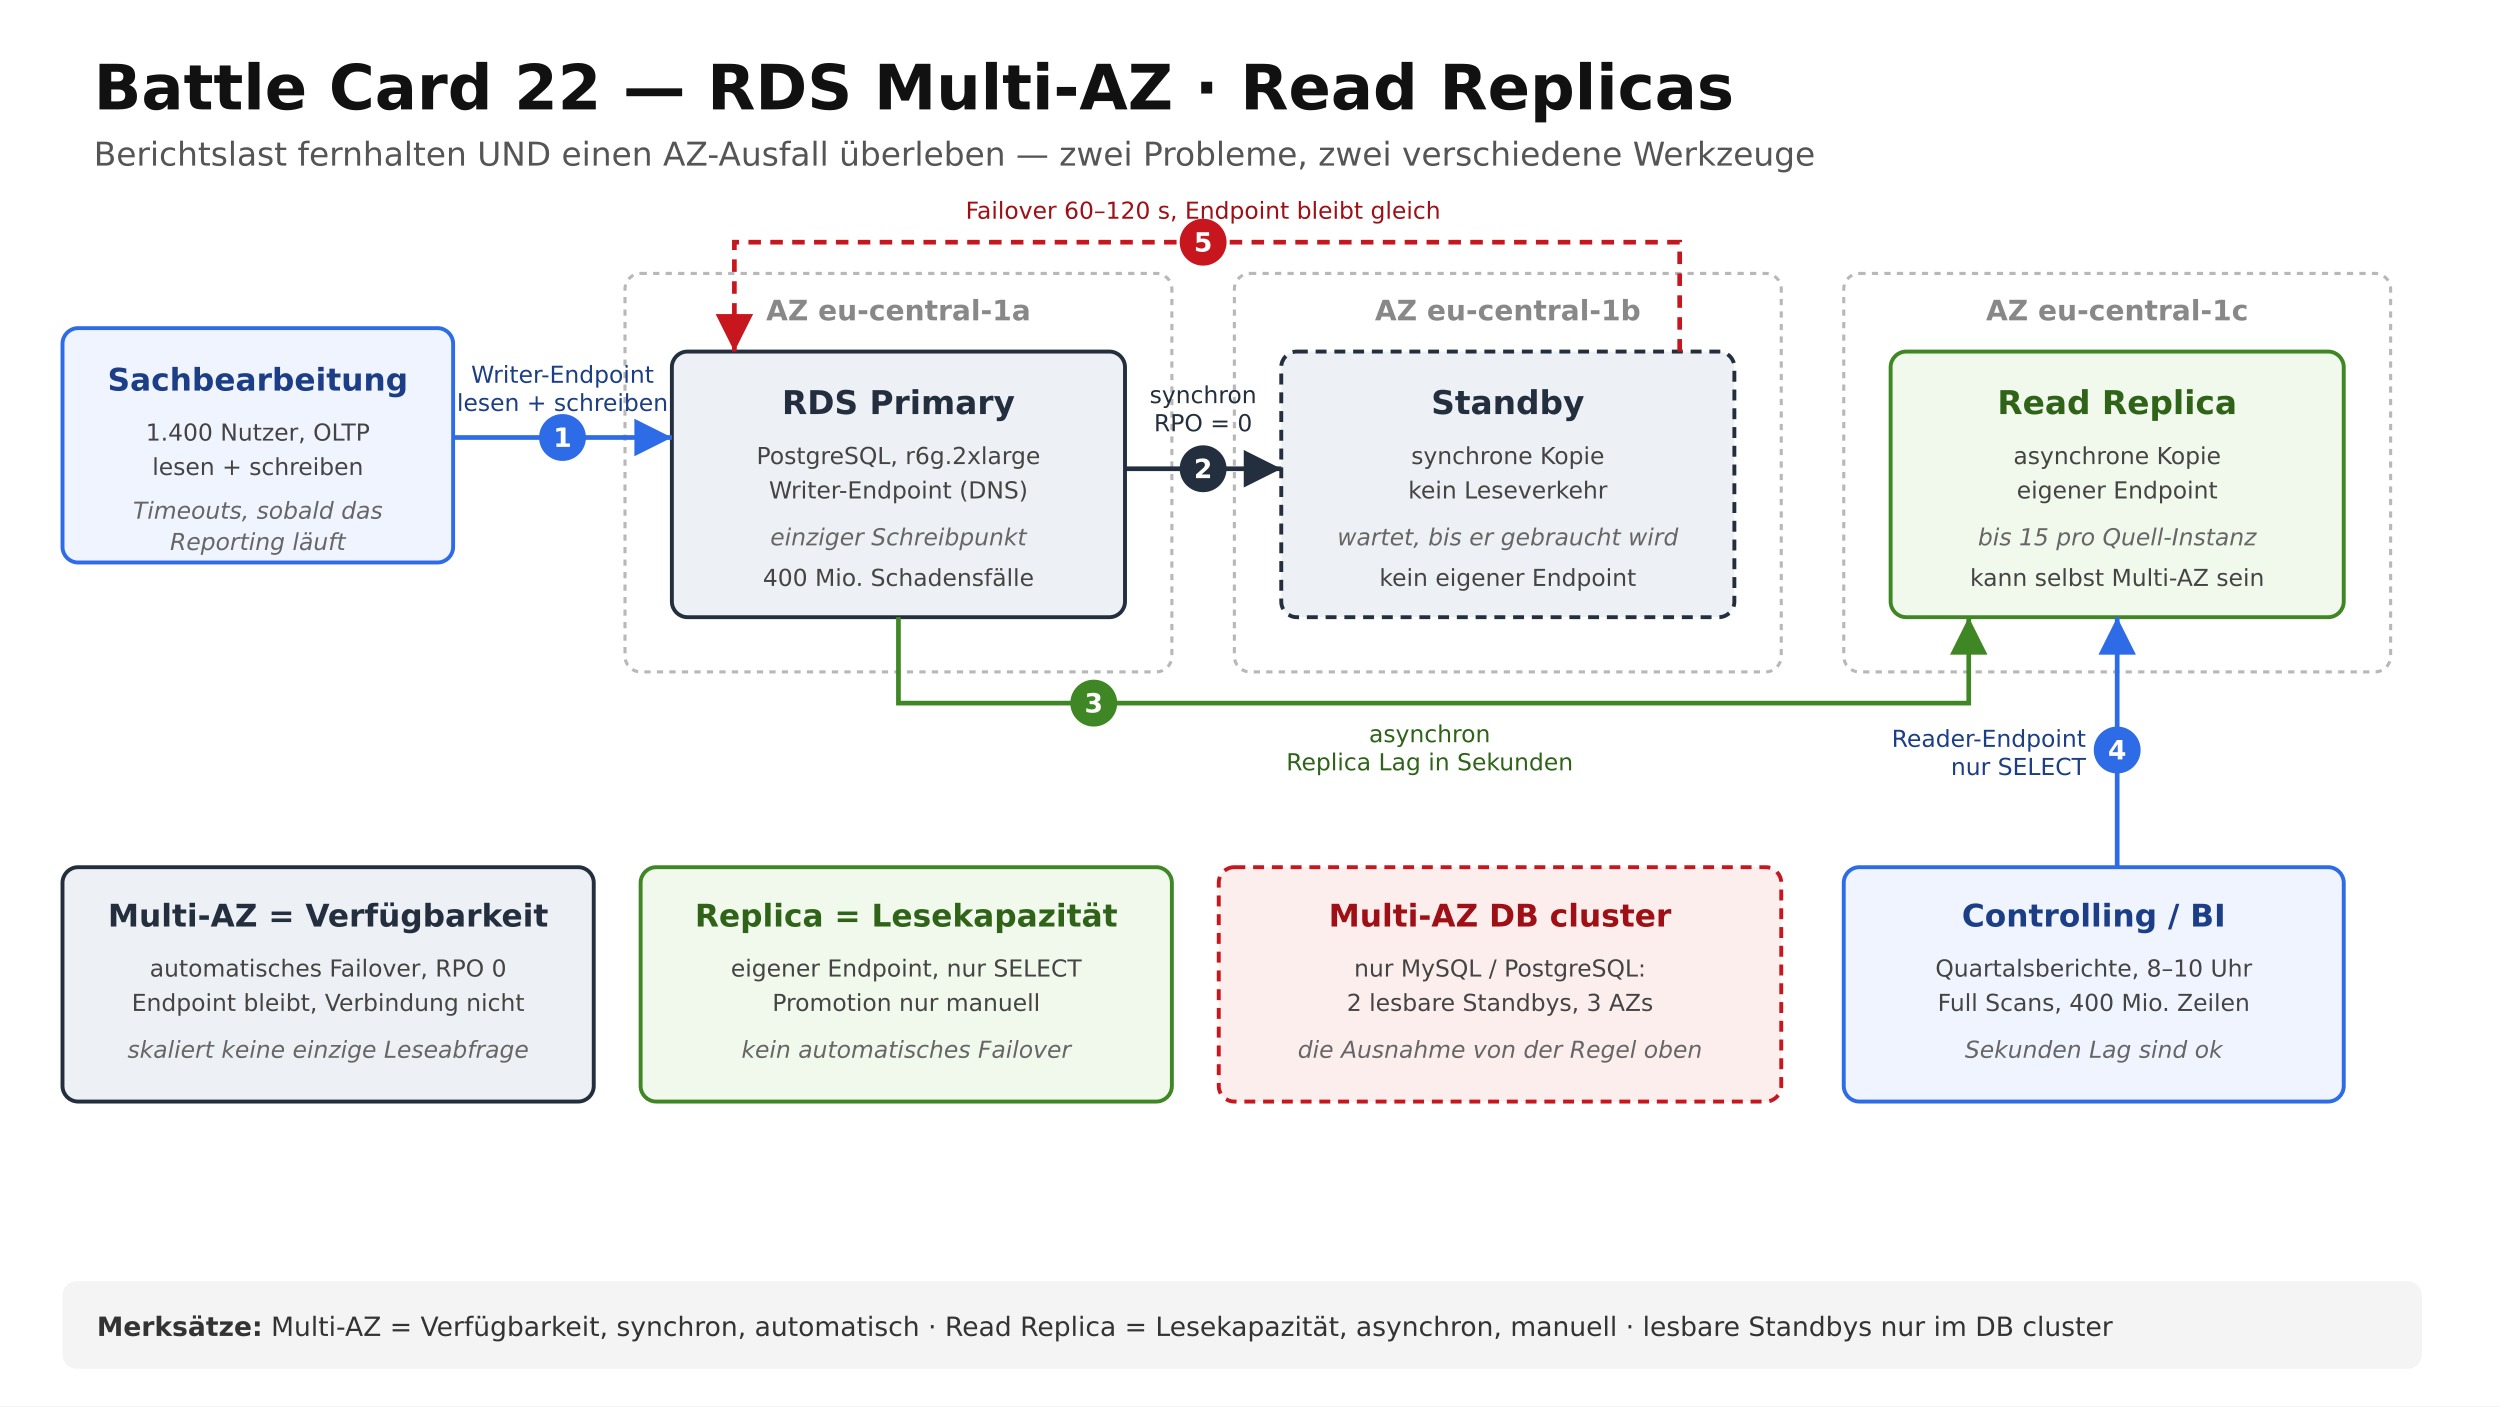
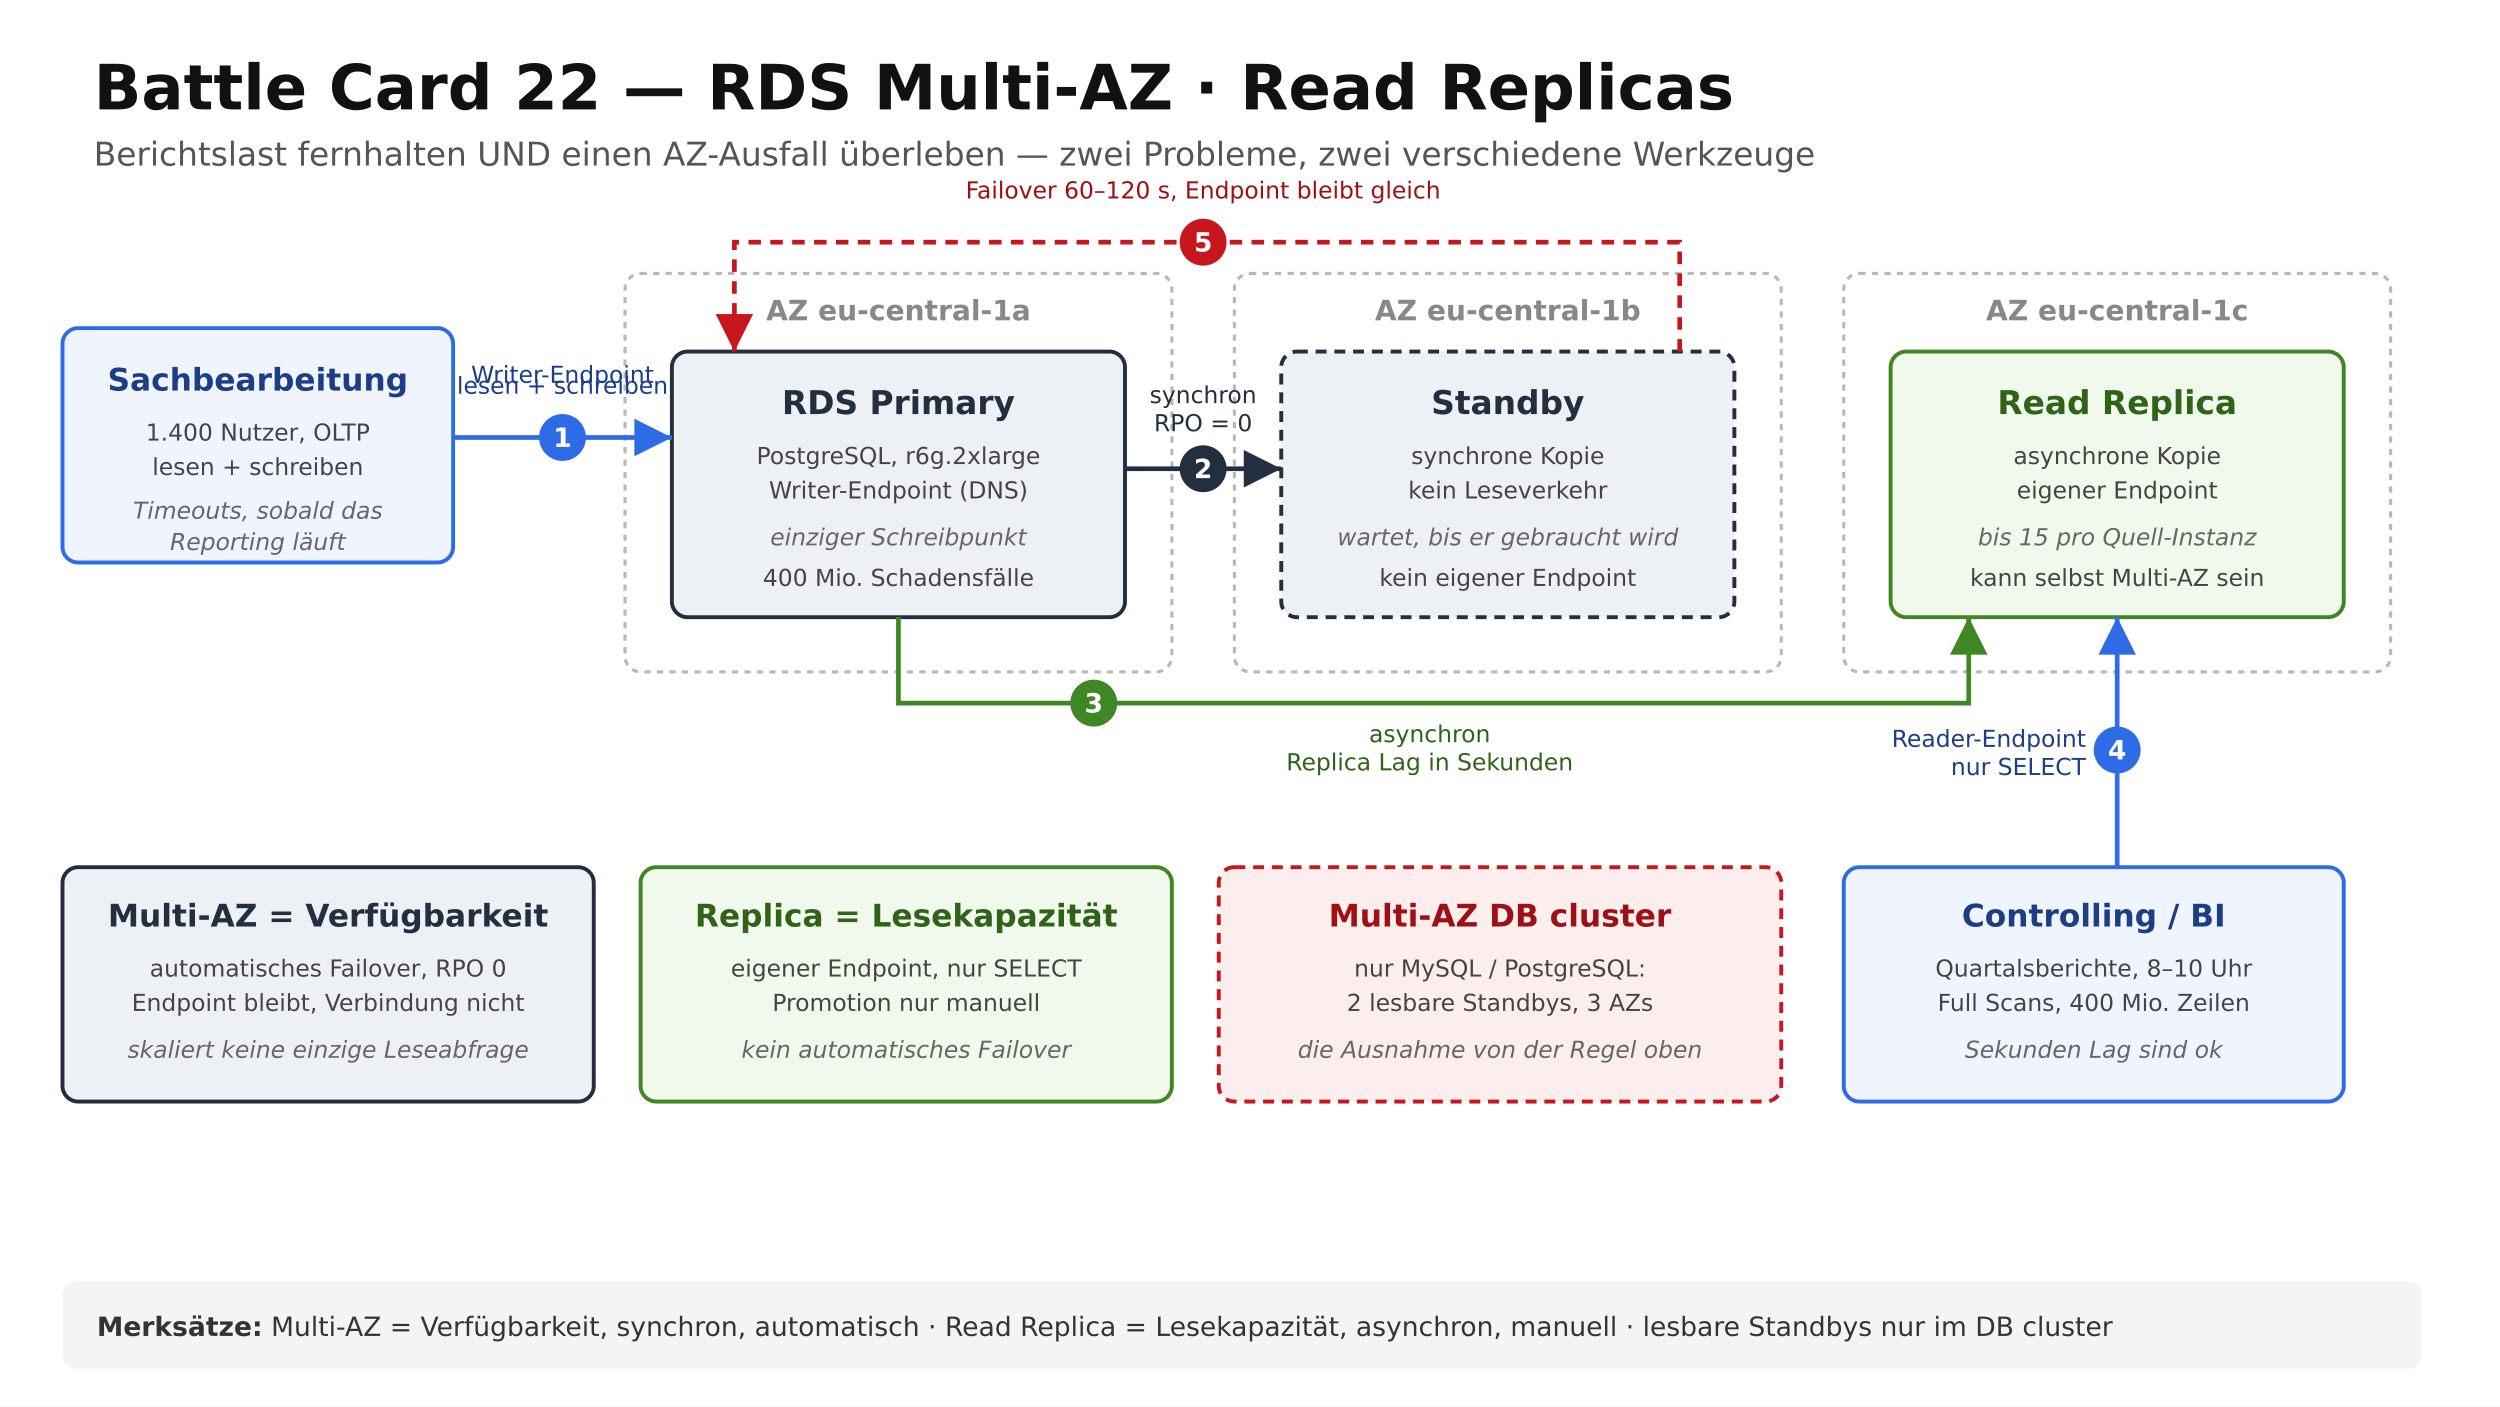
<svg xmlns="http://www.w3.org/2000/svg" viewBox="0 0 1600 900" font-family="DejaVu Sans">
  <defs>
    <marker id="arrB" markerWidth="10" markerHeight="10" refX="8" refY="4" orient="auto">
      <path d="M0,0 L8,4 L0,8 z" fill="#2E6BE6" />
    </marker>
    <marker id="arrN" markerWidth="10" markerHeight="10" refX="8" refY="4" orient="auto">
      <path d="M0,0 L8,4 L0,8 z" fill="#232F3E" />
    </marker>
    <marker id="arrGr" markerWidth="10" markerHeight="10" refX="8" refY="4" orient="auto">
      <path d="M0,0 L8,4 L0,8 z" fill="#3F8624" />
    </marker>
    <marker id="arrR" markerWidth="10" markerHeight="10" refX="8" refY="4" orient="auto">
      <path d="M0,0 L8,4 L0,8 z" fill="#C7161D" />
    </marker>
  </defs>
  <rect width="1600" height="900" fill="#FFFFFF" />
  <text x="60" y="70" font-size="40" font-weight="bold" fill="#111111">Battle Card 22 — RDS Multi-AZ · Read Replicas</text>
  <text x="60" y="106" font-size="21" fill="#555555">Berichtslast fernhalten UND einen AZ-Ausfall überleben — zwei Probleme, zwei verschiedene Werkzeuge</text>
  <rect x="400" y="175" width="350" height="255" rx="10" fill="none" stroke="#B8B8B8" stroke-width="2" stroke-dasharray="4,4" />
  <text x="575" y="205" font-size="18" font-weight="bold" fill="#888888" text-anchor="middle">AZ eu-central-1a</text>
  <rect x="790" y="175" width="350" height="255" rx="10" fill="none" stroke="#B8B8B8" stroke-width="2" stroke-dasharray="4,4" />
  <text x="965" y="205" font-size="18" font-weight="bold" fill="#888888" text-anchor="middle">AZ eu-central-1b</text>
  <rect x="1180" y="175" width="350" height="255" rx="10" fill="none" stroke="#B8B8B8" stroke-width="2" stroke-dasharray="4,4" />
  <text x="1355" y="205" font-size="18" font-weight="bold" fill="#888888" text-anchor="middle">AZ eu-central-1c</text>
  <rect x="40" y="210" width="250" height="150" rx="10" fill="#EFF4FE" stroke="#2E6BE6" stroke-width="2.5" />
  <text x="165" y="250" font-size="20" font-weight="bold" fill="#1B3E86" text-anchor="middle">Sachbearbeitung</text>
  <text x="165" y="282" font-size="15" fill="#444444" text-anchor="middle">1.400 Nutzer, OLTP</text>
  <text x="165" y="304" font-size="15" fill="#444444" text-anchor="middle">lesen + schreiben</text>
  <text x="165" y="332" font-size="15" fill="#666666" text-anchor="middle" font-style="italic">Timeouts, sobald das</text>
  <text x="165" y="352" font-size="15" fill="#666666" text-anchor="middle" font-style="italic">Reporting läuft</text>
  <rect x="430" y="225" width="290" height="170" rx="10" fill="#EDF0F4" stroke="#232F3E" stroke-width="2.5" />
  <text x="575" y="265" font-size="21" font-weight="bold" fill="#232F3E" text-anchor="middle">RDS Primary</text>
  <text x="575" y="297" font-size="15" fill="#444444" text-anchor="middle">PostgreSQL, r6g.2xlarge</text>
  <text x="575" y="319" font-size="15" fill="#444444" text-anchor="middle">Writer-Endpoint (DNS)</text>
  <text x="575" y="349" font-size="15" fill="#666666" text-anchor="middle" font-style="italic">einziger Schreibpunkt</text>
  <text x="575" y="375" font-size="15" fill="#444444" text-anchor="middle">400 Mio. Schadensfälle</text>
  <rect x="820" y="225" width="290" height="170" rx="10" fill="#EDF0F4" stroke="#232F3E" stroke-width="2.5" stroke-dasharray="7,5" />
  <text x="965" y="265" font-size="21" font-weight="bold" fill="#232F3E" text-anchor="middle">Standby</text>
  <text x="965" y="297" font-size="15" fill="#444444" text-anchor="middle">synchrone Kopie</text>
  <text x="965" y="319" font-size="15" fill="#444444" text-anchor="middle">kein Leseverkehr</text>
  <text x="965" y="349" font-size="15" fill="#666666" text-anchor="middle" font-style="italic">wartet, bis er gebraucht wird</text>
  <text x="965" y="375" font-size="15" fill="#444444" text-anchor="middle">kein eigener Endpoint</text>
  <rect x="1210" y="225" width="290" height="170" rx="10" fill="#F1F8EC" stroke="#3F8624" stroke-width="2.5" />
  <text x="1355" y="265" font-size="21" font-weight="bold" fill="#2E6318" text-anchor="middle">Read Replica</text>
  <text x="1355" y="297" font-size="15" fill="#444444" text-anchor="middle">asynchrone Kopie</text>
  <text x="1355" y="319" font-size="15" fill="#444444" text-anchor="middle">eigener Endpoint</text>
  <text x="1355" y="349" font-size="15" fill="#666666" text-anchor="middle" font-style="italic">bis 15 pro Quell-Instanz</text>
  <text x="1355" y="375" font-size="15" fill="#444444" text-anchor="middle">kann selbst Multi-AZ sein</text>
  <line x1="290" y1="280" x2="430" y2="280" stroke="#2E6BE6" stroke-width="3" marker-end="url(#arrB)" />
  <text x="360" y="245" font-size="15" fill="#1B3E86" text-anchor="middle">Writer-Endpoint</text>
-   <text x="360" y="263" font-size="15" fill="#1B3E86" text-anchor="middle">lesen + schreiben</text>
+   <text x="360" y="252" font-size="15" fill="#1B3E86" text-anchor="middle">lesen + schreiben</text>
  <circle cx="360" cy="280" r="15" fill="#2E6BE6" />
  <text x="360" y="286" font-size="17" font-weight="bold" fill="#FFFFFF" text-anchor="middle">1</text>
  <line x1="720" y1="300" x2="820" y2="300" stroke="#232F3E" stroke-width="3" marker-end="url(#arrN)" />
  <text x="770" y="258" font-size="15" fill="#232F3E" text-anchor="middle">synchron</text>
  <text x="770" y="276" font-size="15" fill="#232F3E" text-anchor="middle">RPO = 0</text>
  <circle cx="770" cy="300" r="15" fill="#232F3E" />
  <text x="770" y="306" font-size="17" font-weight="bold" fill="#FFFFFF" text-anchor="middle">2</text>
  <path d="M575,395 L575,450 L1260,450 L1260,395" fill="none" stroke="#3F8624" stroke-width="3" marker-end="url(#arrGr)" />
  <text x="915" y="475" font-size="15" fill="#2E6318" text-anchor="middle">asynchron</text>
  <text x="915" y="493" font-size="15" fill="#2E6318" text-anchor="middle">Replica Lag in Sekunden</text>
  <circle cx="700" cy="450" r="15" fill="#3F8624" />
  <text x="700" y="456" font-size="17" font-weight="bold" fill="#FFFFFF" text-anchor="middle">3</text>
  <line x1="1355" y1="555" x2="1355" y2="395" stroke="#2E6BE6" stroke-width="3" marker-end="url(#arrB)" />
  <text x="1335" y="478" font-size="15" fill="#1B3E86" text-anchor="end">Reader-Endpoint</text>
  <text x="1335" y="496" font-size="15" fill="#1B3E86" text-anchor="end">nur SELECT</text>
  <circle cx="1355" cy="480" r="15" fill="#2E6BE6" />
  <text x="1355" y="486" font-size="17" font-weight="bold" fill="#FFFFFF" text-anchor="middle">4</text>
  <path d="M1075,225 L1075,155 L470,155 L470,225" fill="none" stroke="#C7161D" stroke-width="3" stroke-dasharray="8,6" marker-end="url(#arrR)" />
-   <text x="770" y="140" font-size="15" fill="#9E1015" text-anchor="middle">Failover 60–120 s, Endpoint bleibt gleich</text>
+   <text x="770" y="127" font-size="15" fill="#9E1015" text-anchor="middle">Failover 60–120 s, Endpoint bleibt gleich</text>
  <circle cx="770" cy="155" r="15" fill="#C7161D" />
  <text x="770" y="161" font-size="17" font-weight="bold" fill="#FFFFFF" text-anchor="middle">5</text>
  <rect x="40" y="555" width="340" height="150" rx="10" fill="#EDF0F4" stroke="#232F3E" stroke-width="2.5" />
  <text x="210" y="593" font-size="20" font-weight="bold" fill="#232F3E" text-anchor="middle">Multi-AZ = Verfügbarkeit</text>
  <text x="210" y="625" font-size="15" fill="#444444" text-anchor="middle">automatisches Failover, RPO 0</text>
  <text x="210" y="647" font-size="15" fill="#444444" text-anchor="middle">Endpoint bleibt, Verbindung nicht</text>
  <text x="210" y="677" font-size="15" fill="#666666" text-anchor="middle" font-style="italic">skaliert keine einzige Leseabfrage</text>
  <rect x="410" y="555" width="340" height="150" rx="10" fill="#F1F8EC" stroke="#3F8624" stroke-width="2.5" />
  <text x="580" y="593" font-size="20" font-weight="bold" fill="#2E6318" text-anchor="middle">Replica = Lesekapazität</text>
  <text x="580" y="625" font-size="15" fill="#444444" text-anchor="middle">eigener Endpoint, nur SELECT</text>
  <text x="580" y="647" font-size="15" fill="#444444" text-anchor="middle">Promotion nur manuell</text>
  <text x="580" y="677" font-size="15" fill="#666666" text-anchor="middle" font-style="italic">kein automatisches Failover</text>
  <rect x="780" y="555" width="360" height="150" rx="10" fill="#FDEEEE" stroke="#C7161D" stroke-width="2.5" stroke-dasharray="7,5" />
  <text x="960" y="593" font-size="20" font-weight="bold" fill="#9E1015" text-anchor="middle">Multi-AZ DB cluster</text>
  <text x="960" y="625" font-size="15" fill="#444444" text-anchor="middle">nur MySQL / PostgreSQL:</text>
  <text x="960" y="647" font-size="15" fill="#444444" text-anchor="middle">2 lesbare Standbys, 3 AZs</text>
  <text x="960" y="677" font-size="15" fill="#666666" text-anchor="middle" font-style="italic">die Ausnahme von der Regel oben</text>
  <rect x="1180" y="555" width="320" height="150" rx="10" fill="#EFF4FE" stroke="#2E6BE6" stroke-width="2.5" />
  <text x="1340" y="593" font-size="20" font-weight="bold" fill="#1B3E86" text-anchor="middle">Controlling / BI</text>
  <text x="1340" y="625" font-size="15" fill="#444444" text-anchor="middle">Quartalsberichte, 8–10 Uhr</text>
  <text x="1340" y="647" font-size="15" fill="#444444" text-anchor="middle">Full Scans, 400 Mio. Zeilen</text>
  <text x="1340" y="677" font-size="15" fill="#666666" text-anchor="middle" font-style="italic">Sekunden Lag sind ok</text>
  <rect x="40" y="820" width="1510" height="56" rx="9" fill="#F4F4F4" />
  <text x="62" y="855" font-size="17" fill="#333333">
    <tspan font-weight="bold">Merksätze:</tspan>  Multi-AZ = Verfügbarkeit, synchron, automatisch  ·  Read Replica = Lesekapazität, asynchron, manuell  ·  lesbare Standbys nur im DB cluster</text>
</svg>
